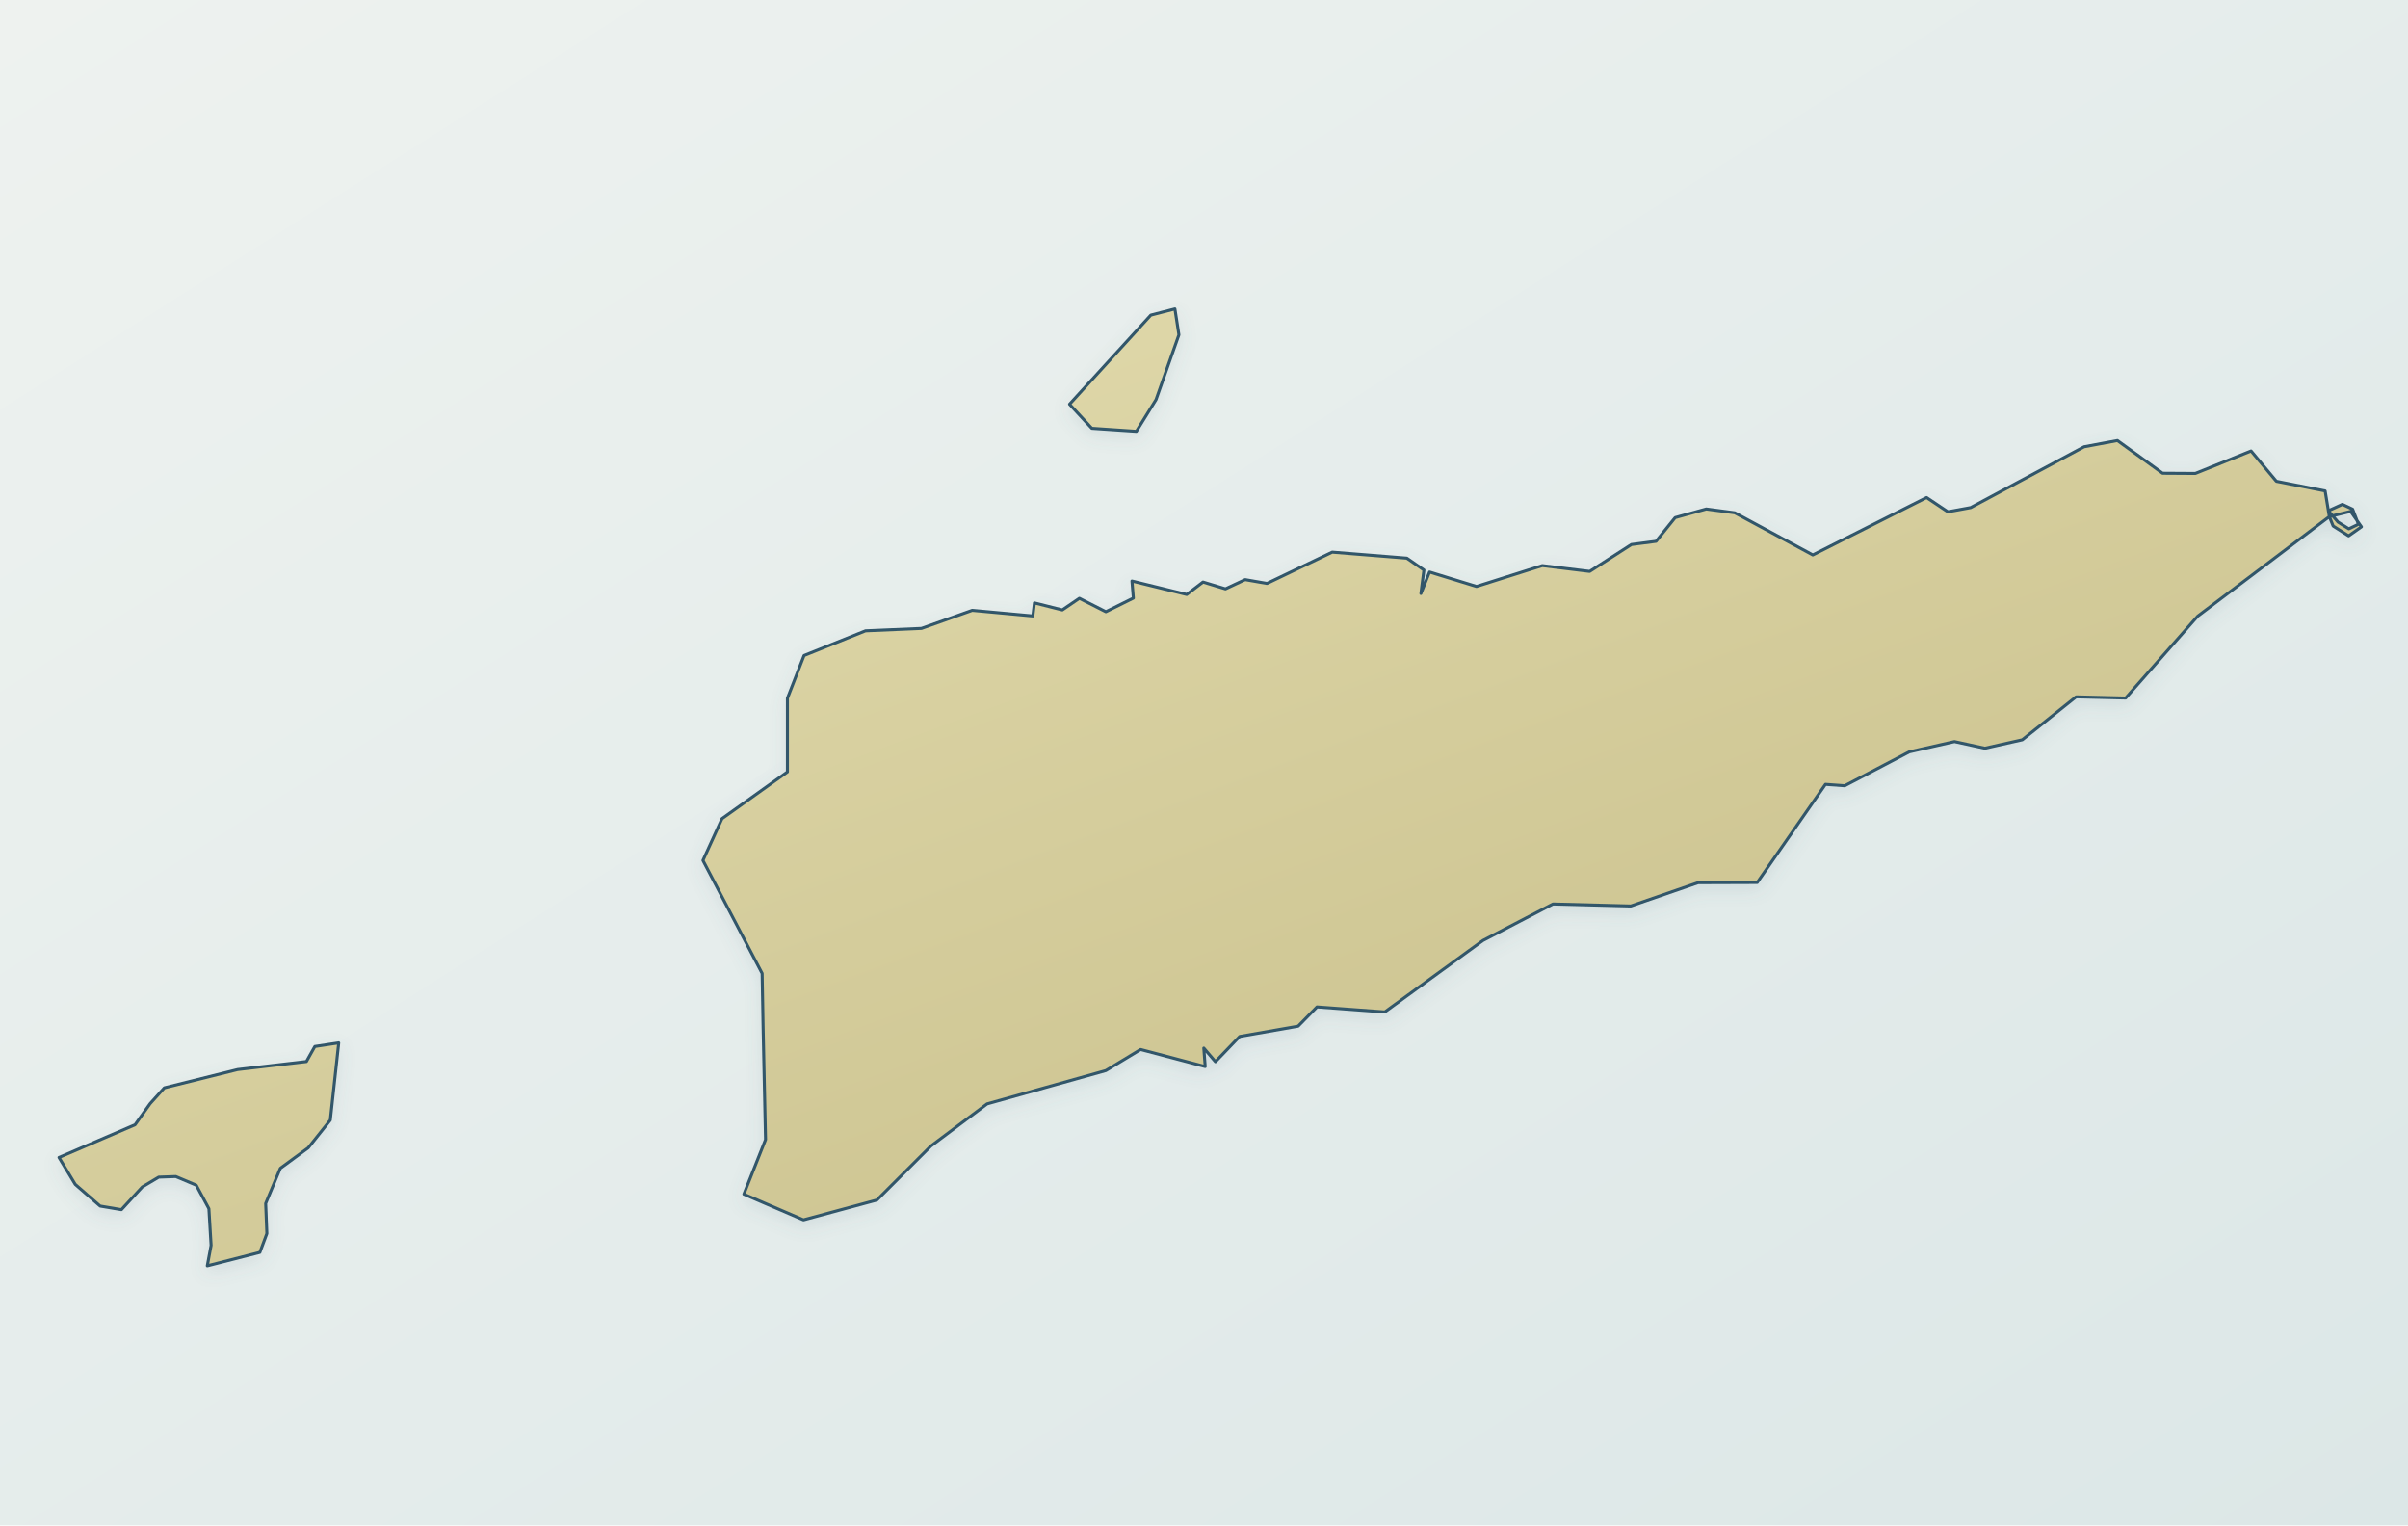
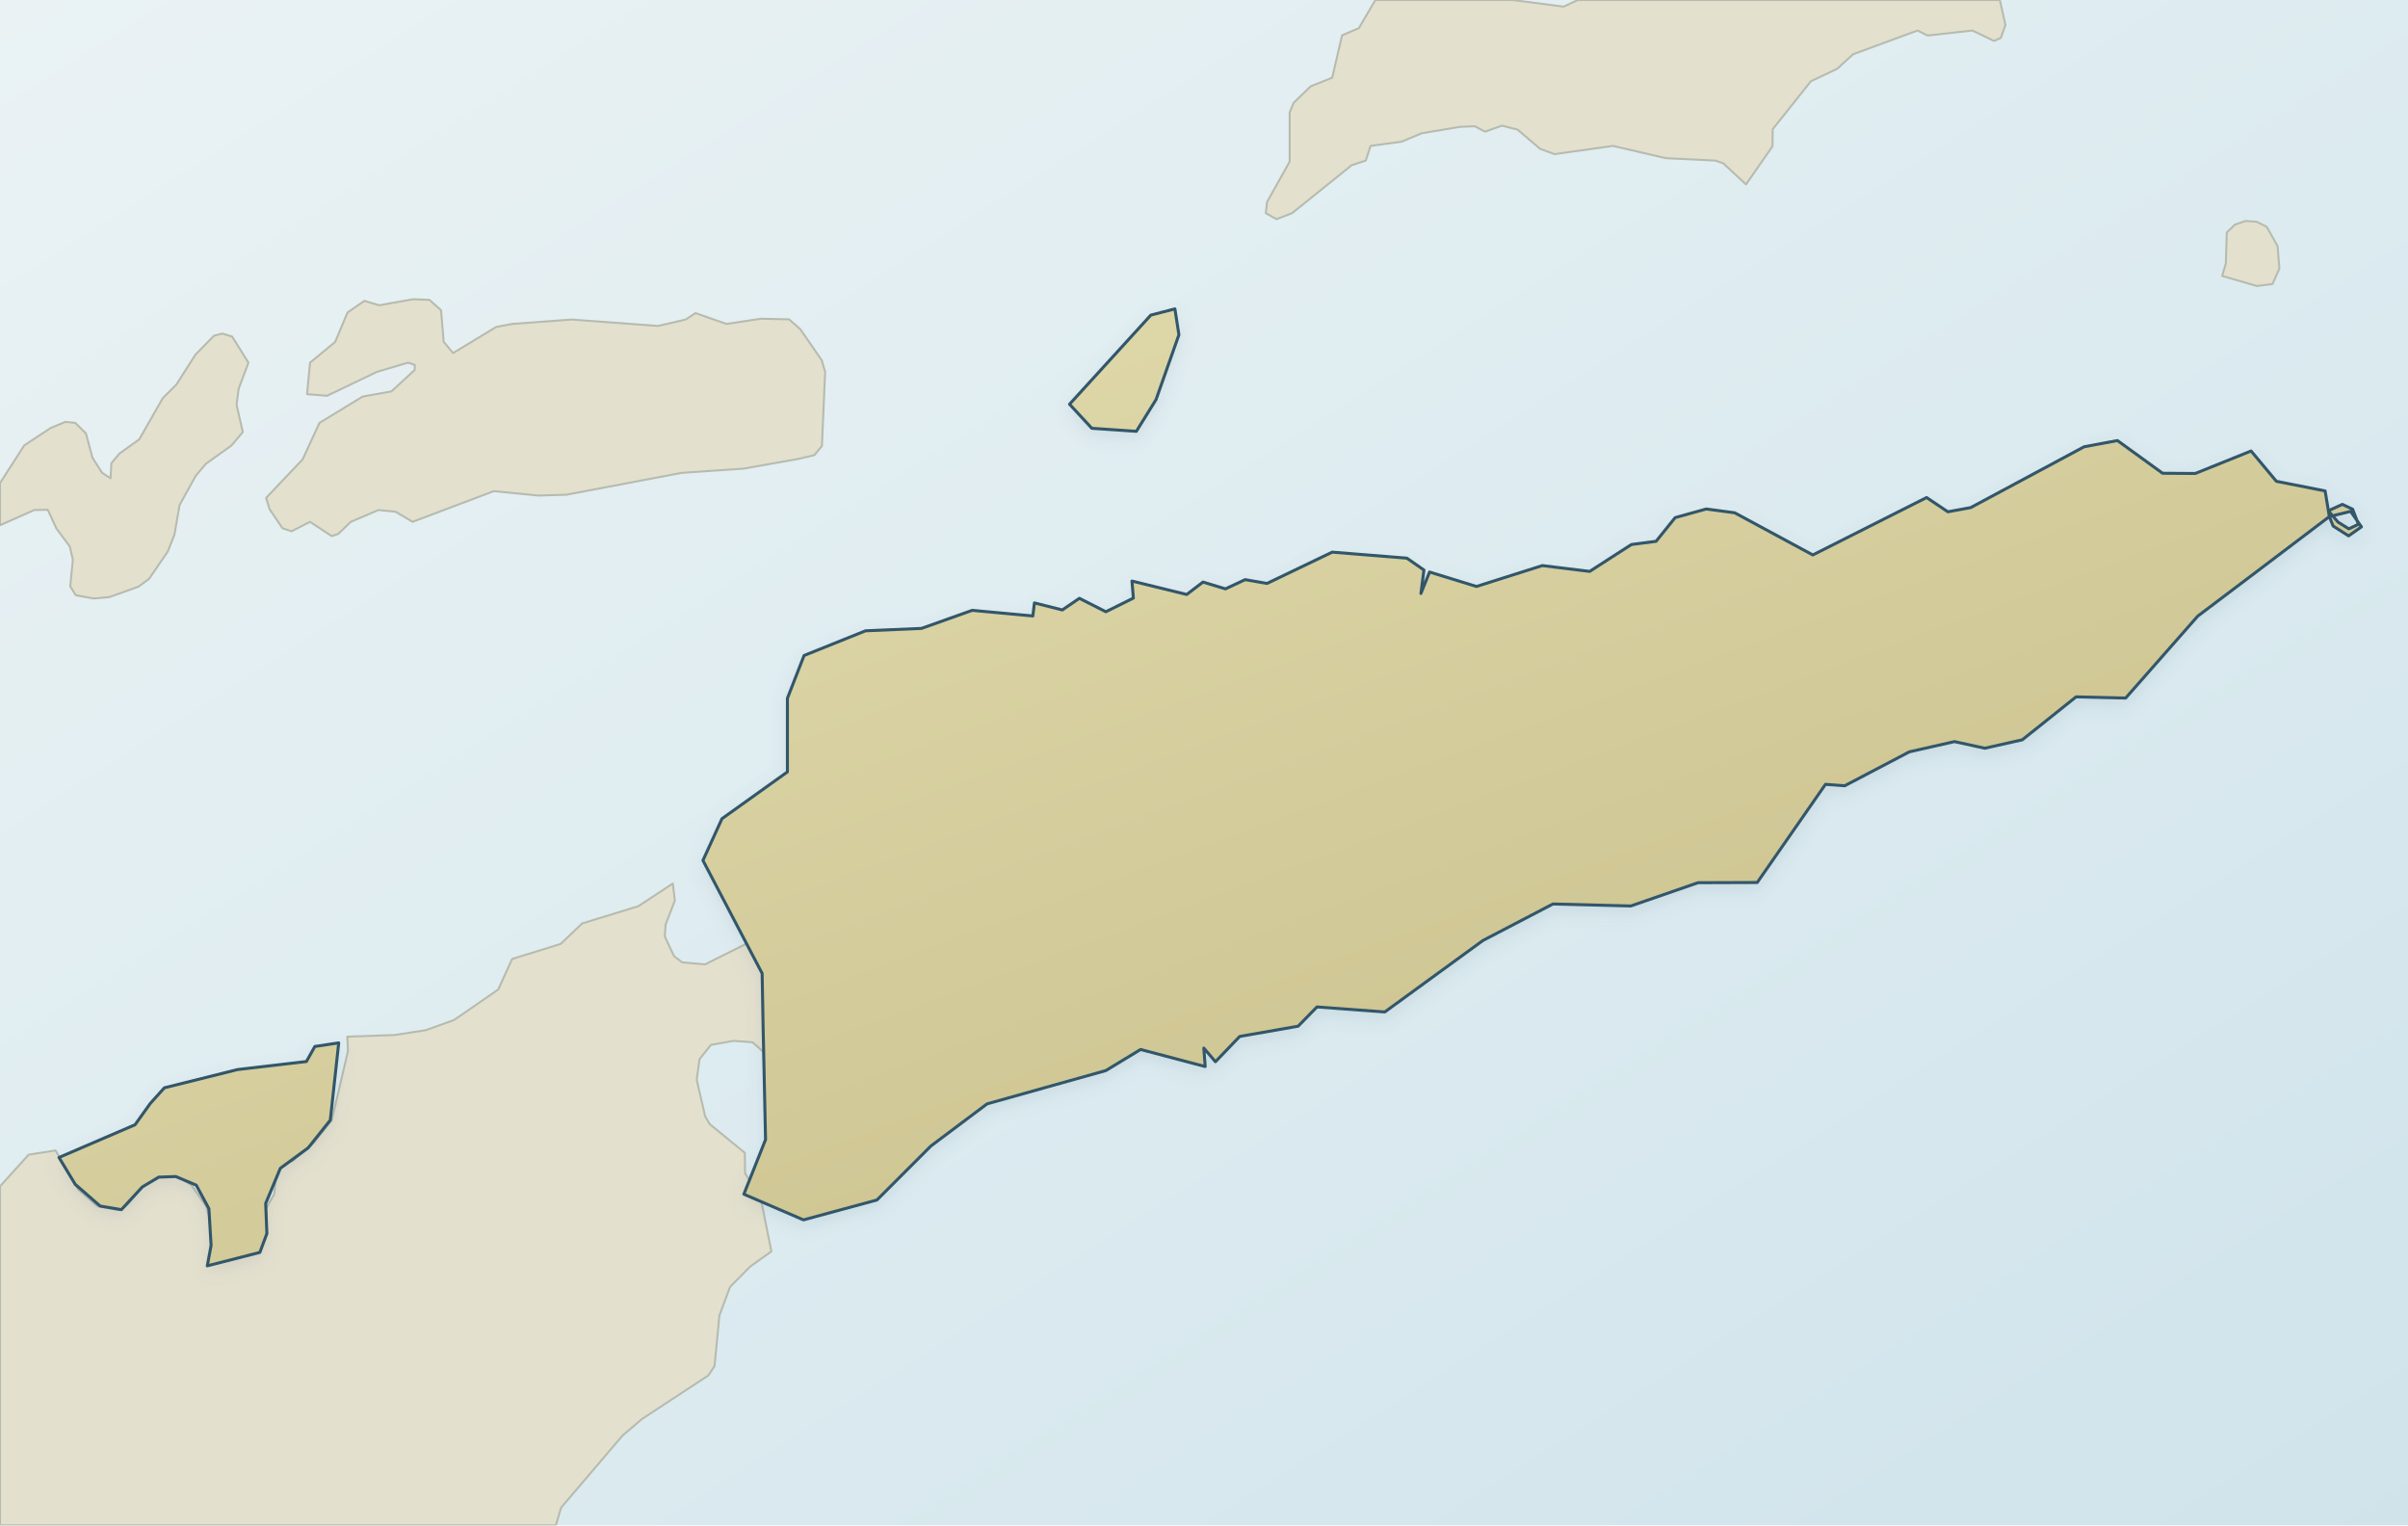
<svg xmlns="http://www.w3.org/2000/svg" viewBox="0 0 1200 760" role="img" aria-label="Map of Timor-Leste" data-map-style="journey-atlas-map-v3-clean-background" data-map-projection="local-equirectangular-fit-v1">
  <defs>
    <linearGradient id="sea" x1="0" y1="0" x2="1" y2="1">
-       <stop offset="0" stop-color="#eef2ef" />
-       <stop offset=".55" stop-color="#e4eceb" />
-       <stop offset="1" stop-color="#dce7e7" />
+       <stop offset="0" stop-color="#eaf2f4" />
+       <stop offset=".55" stop-color="#dcebf0" />
+       <stop offset="1" stop-color="#d0e3eb" />
    </linearGradient>
    <linearGradient id="land" x1=".12" y1=".08" x2=".88" y2=".92">
      <stop offset="0" stop-color="#e2dbad" />
      <stop offset=".52" stop-color="#d4cc9b" />
      <stop offset="1" stop-color="#c8bf8a" />
    </linearGradient>
    <filter id="shadow" x="-10%" y="-10%" width="120%" height="120%">
      <feGaussianBlur in="SourceAlpha" stdDeviation="4" result="b" />
      <feOffset in="b" dy="3" result="o" />
      <feColorMatrix in="o" type="matrix" values="0 0 0 0 .12 0 0 0 0 .22 0 0 0 0 .28 0 0 0 .14 0" />
      <feBlend in="SourceGraphic" mode="normal" />
    </filter>
+     <clipPath id="timorleste-foreign-only" clipPathUnits="userSpaceOnUse">
+       <path d="M 0,0 H 1200 V 760 H 0 Z M 370.7,595.0 L 381.5,567.8 L 380.3,512.4 L 379.8,485.0 L 350.3,428.7 L 359.8,407.9 L 392.4,384.6 L 392.4,347.9 L 400.7,326.6 L 431.3,314.3 L 459.2,313.1 L 484.5,304.1 L 514.7,306.9 L 515.5,300.4 L 529.4,303.9 L 537.9,298.1 L 551.1,304.8 L 564.8,298.0 L 564.1,289.5 L 591.4,296.2 L 599.5,290.0 L 610.7,293.4 L 620.5,288.8 L 631.4,290.7 L 663.9,275.1 L 701.1,278.1 L 709.6,284.0 L 708.1,295.7 L 712.4,285.0 L 735.8,292.2 L 768.6,281.8 L 792.2,284.7 L 813.0,271.3 L 825.3,269.7 L 834.8,257.9 L 850.3,253.6 L 864.5,255.5 L 903.4,276.5 L 960.1,247.9 L 970.7,255.0 L 982.1,252.9 L 1038.6,222.6 L 1055.2,219.5 L 1077.7,235.8 L 1094.0,235.9 L 1121.8,224.7 L 1134.4,239.8 L 1158.7,244.6 L 1160.8,257.4 L 1171.4,254.8 L 1176.8,262.5 L 1170.4,267.0 L 1162.7,262.1 L 1160.8,257.4 L 1121.3,287.3 L 1095.2,307.0 L 1059.3,347.8 L 1034.6,347.2 L 1007.8,368.6 L 989.1,372.8 L 974.0,369.5 L 951.5,374.6 L 919.3,391.5 L 909.7,390.8 L 875.7,439.7 L 846.2,439.8 L 812.7,451.4 L 773.9,450.4 L 739.0,468.6 L 690.1,504.2 L 656.3,501.7 L 646.9,511.3 L 617.8,516.4 L 605.7,529.0 L 599.9,522.2 L 600.6,531.4 L 568.4,522.9 L 551.1,533.4 L 491.9,550.0 L 463.9,571.0 L 437.0,597.9 L 400.4,607.8 Z M 29.4,576.7 L 37.5,590.1 L 49.9,600.9 L 60.5,602.7 L 70.9,591.4 L 79.1,586.5 L 87.6,586.2 L 97.8,590.5 L 104.1,602.2 L 105.2,620.5 L 103.3,630.7 L 129.5,624.0 L 133.0,614.6 L 132.4,599.6 L 139.7,582.1 L 153.6,571.9 L 164.6,558.1 L 168.8,519.6 L 156.9,521.4 L 152.7,528.9 L 118.4,532.9 L 81.9,542.0 L 74.8,549.9 L 67.3,560.4 Z M 533.0,201.4 L 544.1,213.4 L 566.3,214.9 L 576.1,199.1 L 587.5,166.8 L 585.5,153.9 L 573.5,157.0 Z M 1160.3,254.5 L 1165.1,260.1 L 1170.5,263.5 L 1175.3,261.2 L 1172.4,253.7 L 1167.3,251.3 Z" fill-rule="evenodd" clip-rule="evenodd" />
+     </clipPath>
  </defs>
  <rect width="1200" height="760" fill="url(#sea)" />
+   <g id="geographic-context" clip-path="url(#timorleste-foreign-only)">
+     <path d="M 173.1,516.5 L 196.4,515.7 L 212.1,513.3 L 226.3,508.2 L 248.3,493.0 L 255.2,477.8 L 279.4,470.3 L 290.1,460.1 L 318.1,451.5 L 335.3,440.2 L 336.3,448.7 L 331.7,460.6 L 331.3,466.6 L 335.9,476.4 L 340.0,479.5 L 351.3,480.5 L 381.0,465.7 L 385.7,461.6 L 389.6,450.3 L 393.1,448.7 L 411.3,462.2 L 416.4,467.8 L 419.3,474.7 L 419.1,482.3 L 413.3,504.3 L 416.3,515.0 L 415.2,518.4 L 412.4,519.7 L 400.1,519.4 L 388.7,527.4 L 383.8,527.1 L 375.0,519.3 L 365.6,518.6 L 354.3,520.6 L 348.6,527.7 L 347.2,538.0 L 351.4,556.2 L 353.7,560.1 L 371.2,574.4 L 371.3,584.6 L 379.1,596.9 L 384.4,623.5 L 373.8,631.1 L 363.8,641.2 L 358.5,655.5 L 356.1,680.6 L 353.0,685.3 L 319.8,707.1 L 310.2,715.3 L 279.6,751.2 L 277.0,760.0 L 0.0,760.0 L 0.0,591.1 L 14.3,575.3 L 27.7,573.2 L 39.0,592.7 L 48.5,601.0 L 59.2,602.9 L 63.5,600.2 L 75.1,586.7 L 85.6,584.1 L 95.4,590.5 L 102.7,601.0 L 106.3,612.9 L 104.9,621.6 L 106.3,628.9 L 124.5,624.5 L 129.2,621.6 L 132.2,616.8 L 130.9,605.0 L 136.7,594.9 L 137.6,584.6 L 139.9,580.9 L 145.9,578.4 L 156.2,569.6 L 165.3,558.3 L 173.4,523.7 L 173.1,516.5 Z M 1129.6,113.0 L 1135.0,122.6 L 1135.9,133.8 L 1132.5,141.5 L 1124.7,142.5 L 1107.4,137.5 L 1109.2,131.3 L 1109.7,115.8 L 1113.8,111.9 L 1119.0,110.1 L 1124.6,110.5 L 1129.6,113.0 Z M 118.9,193.8 L 117.9,201.7 L 121.0,215.3 L 115.3,222.0 L 102.6,231.1 L 97.6,237.0 L 89.5,251.6 L 86.9,266.5 L 83.6,274.8 L 74.3,288.4 L 69.0,292.3 L 54.5,297.5 L 46.7,298.2 L 37.8,296.6 L 35.0,292.2 L 36.3,278.9 L 34.8,272.3 L 28.1,263.3 L 23.8,254.0 L 17.1,254.1 L 0.0,261.7 L 0.0,240.7 L 12.1,221.9 L 25.3,213.2 L 32.6,210.2 L 37.5,210.7 L 42.8,215.9 L 46.1,228.1 L 50.9,235.6 L 55.1,238.3 L 55.5,230.8 L 59.5,226.0 L 69.4,218.9 L 81.1,198.4 L 87.9,191.6 L 97.4,176.7 L 106.6,167.3 L 110.8,166.2 L 115.7,167.7 L 123.8,180.7 L 118.9,193.8 Z M 411.2,185.3 L 409.6,222.2 L 405.8,226.8 L 397.6,228.7 L 370.5,233.5 L 339.7,235.6 L 282.2,246.5 L 268.1,246.9 L 246.1,244.7 L 205.6,260.0 L 197.2,255.0 L 188.6,254.1 L 174.8,260.0 L 168.6,266.0 L 165.3,267.1 L 154.5,260.0 L 145.3,264.7 L 140.8,263.2 L 134.4,253.8 L 132.6,248.1 L 150.8,228.9 L 159.2,210.7 L 180.7,197.6 L 195.1,195.0 L 206.7,184.3 L 206.7,181.8 L 203.3,180.7 L 187.8,185.3 L 163.0,197.2 L 153.0,196.4 L 154.5,180.7 L 167.0,170.4 L 173.2,155.7 L 181.6,149.9 L 188.9,152.1 L 205.9,149.1 L 214.0,149.4 L 219.8,154.6 L 221.1,170.3 L 225.8,175.9 L 247.3,162.9 L 255.2,161.4 L 284.8,159.2 L 327.9,162.4 L 341.7,159.2 L 346.6,156.0 L 362.0,161.4 L 379.2,158.8 L 393.2,159.1 L 398.8,164.0 L 409.5,179.5 L 411.2,185.3 Z M 999.4,12.4 L 997.1,18.9 L 993.7,20.4 L 982.9,15.2 L 960.6,17.7 L 955.6,15.2 L 923.5,27.0 L 915.5,34.3 L 902.4,40.5 L 883.4,64.4 L 883.3,72.9 L 870.1,91.9 L 858.8,81.4 L 854.8,80.0 L 830.1,78.8 L 803.8,72.7 L 774.6,76.8 L 767.4,74.1 L 756.3,64.6 L 748.5,62.6 L 740.1,65.6 L 734.9,62.9 L 727.6,63.2 L 708.5,66.4 L 698.4,70.6 L 683.0,72.7 L 680.6,80.0 L 673.6,82.3 L 643.9,106.2 L 636.1,109.2 L 630.8,106.2 L 631.4,100.7 L 642.7,80.5 L 642.7,56.0 L 644.7,51.2 L 653.2,43.0 L 663.9,38.7 L 668.8,17.6 L 677.2,14.0 L 685.4,-0.0 L 753.7,-0.0 L 779.2,3.3 L 786.3,-0.0 L 996.6,-0.0 L 999.4,12.4 Z" fill="#e4e0ce" fill-rule="evenodd" stroke="#b6bbaf" stroke-width="1" stroke-linejoin="round" />
+   </g>
  <path d="M 370.7,595.0 L 381.5,567.8 L 380.3,512.4 L 379.8,485.0 L 350.3,428.7 L 359.8,407.9 L 392.4,384.6 L 392.4,347.9 L 400.7,326.6 L 431.3,314.3 L 459.2,313.1 L 484.5,304.1 L 514.7,306.9 L 515.5,300.4 L 529.4,303.9 L 537.9,298.1 L 551.1,304.8 L 564.8,298.0 L 564.1,289.5 L 591.4,296.2 L 599.5,290.0 L 610.7,293.4 L 620.5,288.8 L 631.4,290.7 L 663.9,275.1 L 701.1,278.1 L 709.6,284.0 L 708.1,295.7 L 712.4,285.0 L 735.8,292.2 L 768.6,281.8 L 792.2,284.7 L 813.0,271.3 L 825.3,269.7 L 834.8,257.9 L 850.3,253.6 L 864.5,255.5 L 903.4,276.5 L 960.1,247.9 L 970.7,255.0 L 982.1,252.9 L 1038.6,222.6 L 1055.2,219.5 L 1077.7,235.8 L 1094.0,235.9 L 1121.8,224.7 L 1134.4,239.8 L 1158.7,244.6 L 1160.8,257.4 L 1171.4,254.8 L 1176.8,262.5 L 1170.4,267.0 L 1162.7,262.1 L 1160.8,257.4 L 1121.3,287.3 L 1095.2,307.0 L 1059.3,347.8 L 1034.6,347.2 L 1007.8,368.6 L 989.1,372.8 L 974.0,369.5 L 951.5,374.6 L 919.3,391.5 L 909.7,390.8 L 875.7,439.7 L 846.2,439.8 L 812.7,451.4 L 773.9,450.4 L 739.0,468.6 L 690.1,504.2 L 656.3,501.7 L 646.9,511.3 L 617.8,516.4 L 605.7,529.0 L 599.9,522.2 L 600.6,531.4 L 568.4,522.9 L 551.1,533.4 L 491.9,550.0 L 463.9,571.0 L 437.0,597.9 L 400.4,607.8 Z M 29.4,576.7 L 37.5,590.1 L 49.9,600.9 L 60.5,602.7 L 70.9,591.4 L 79.1,586.5 L 87.6,586.2 L 97.8,590.5 L 104.1,602.2 L 105.2,620.5 L 103.3,630.7 L 129.5,624.0 L 133.0,614.6 L 132.4,599.6 L 139.7,582.1 L 153.6,571.9 L 164.6,558.1 L 168.8,519.6 L 156.9,521.4 L 152.7,528.9 L 118.4,532.9 L 81.9,542.0 L 74.8,549.9 L 67.3,560.4 Z M 533.0,201.4 L 544.1,213.4 L 566.3,214.9 L 576.1,199.1 L 587.5,166.8 L 585.5,153.9 L 573.5,157.0 Z M 1160.3,254.5 L 1165.1,260.1 L 1170.5,263.5 L 1175.3,261.2 L 1172.4,253.7 L 1167.3,251.3 Z" fill="url(#land)" fill-rule="evenodd" stroke="#31576a" stroke-width="1.5" stroke-linejoin="round" stroke-linecap="round" filter="url(#shadow)" />
</svg>
